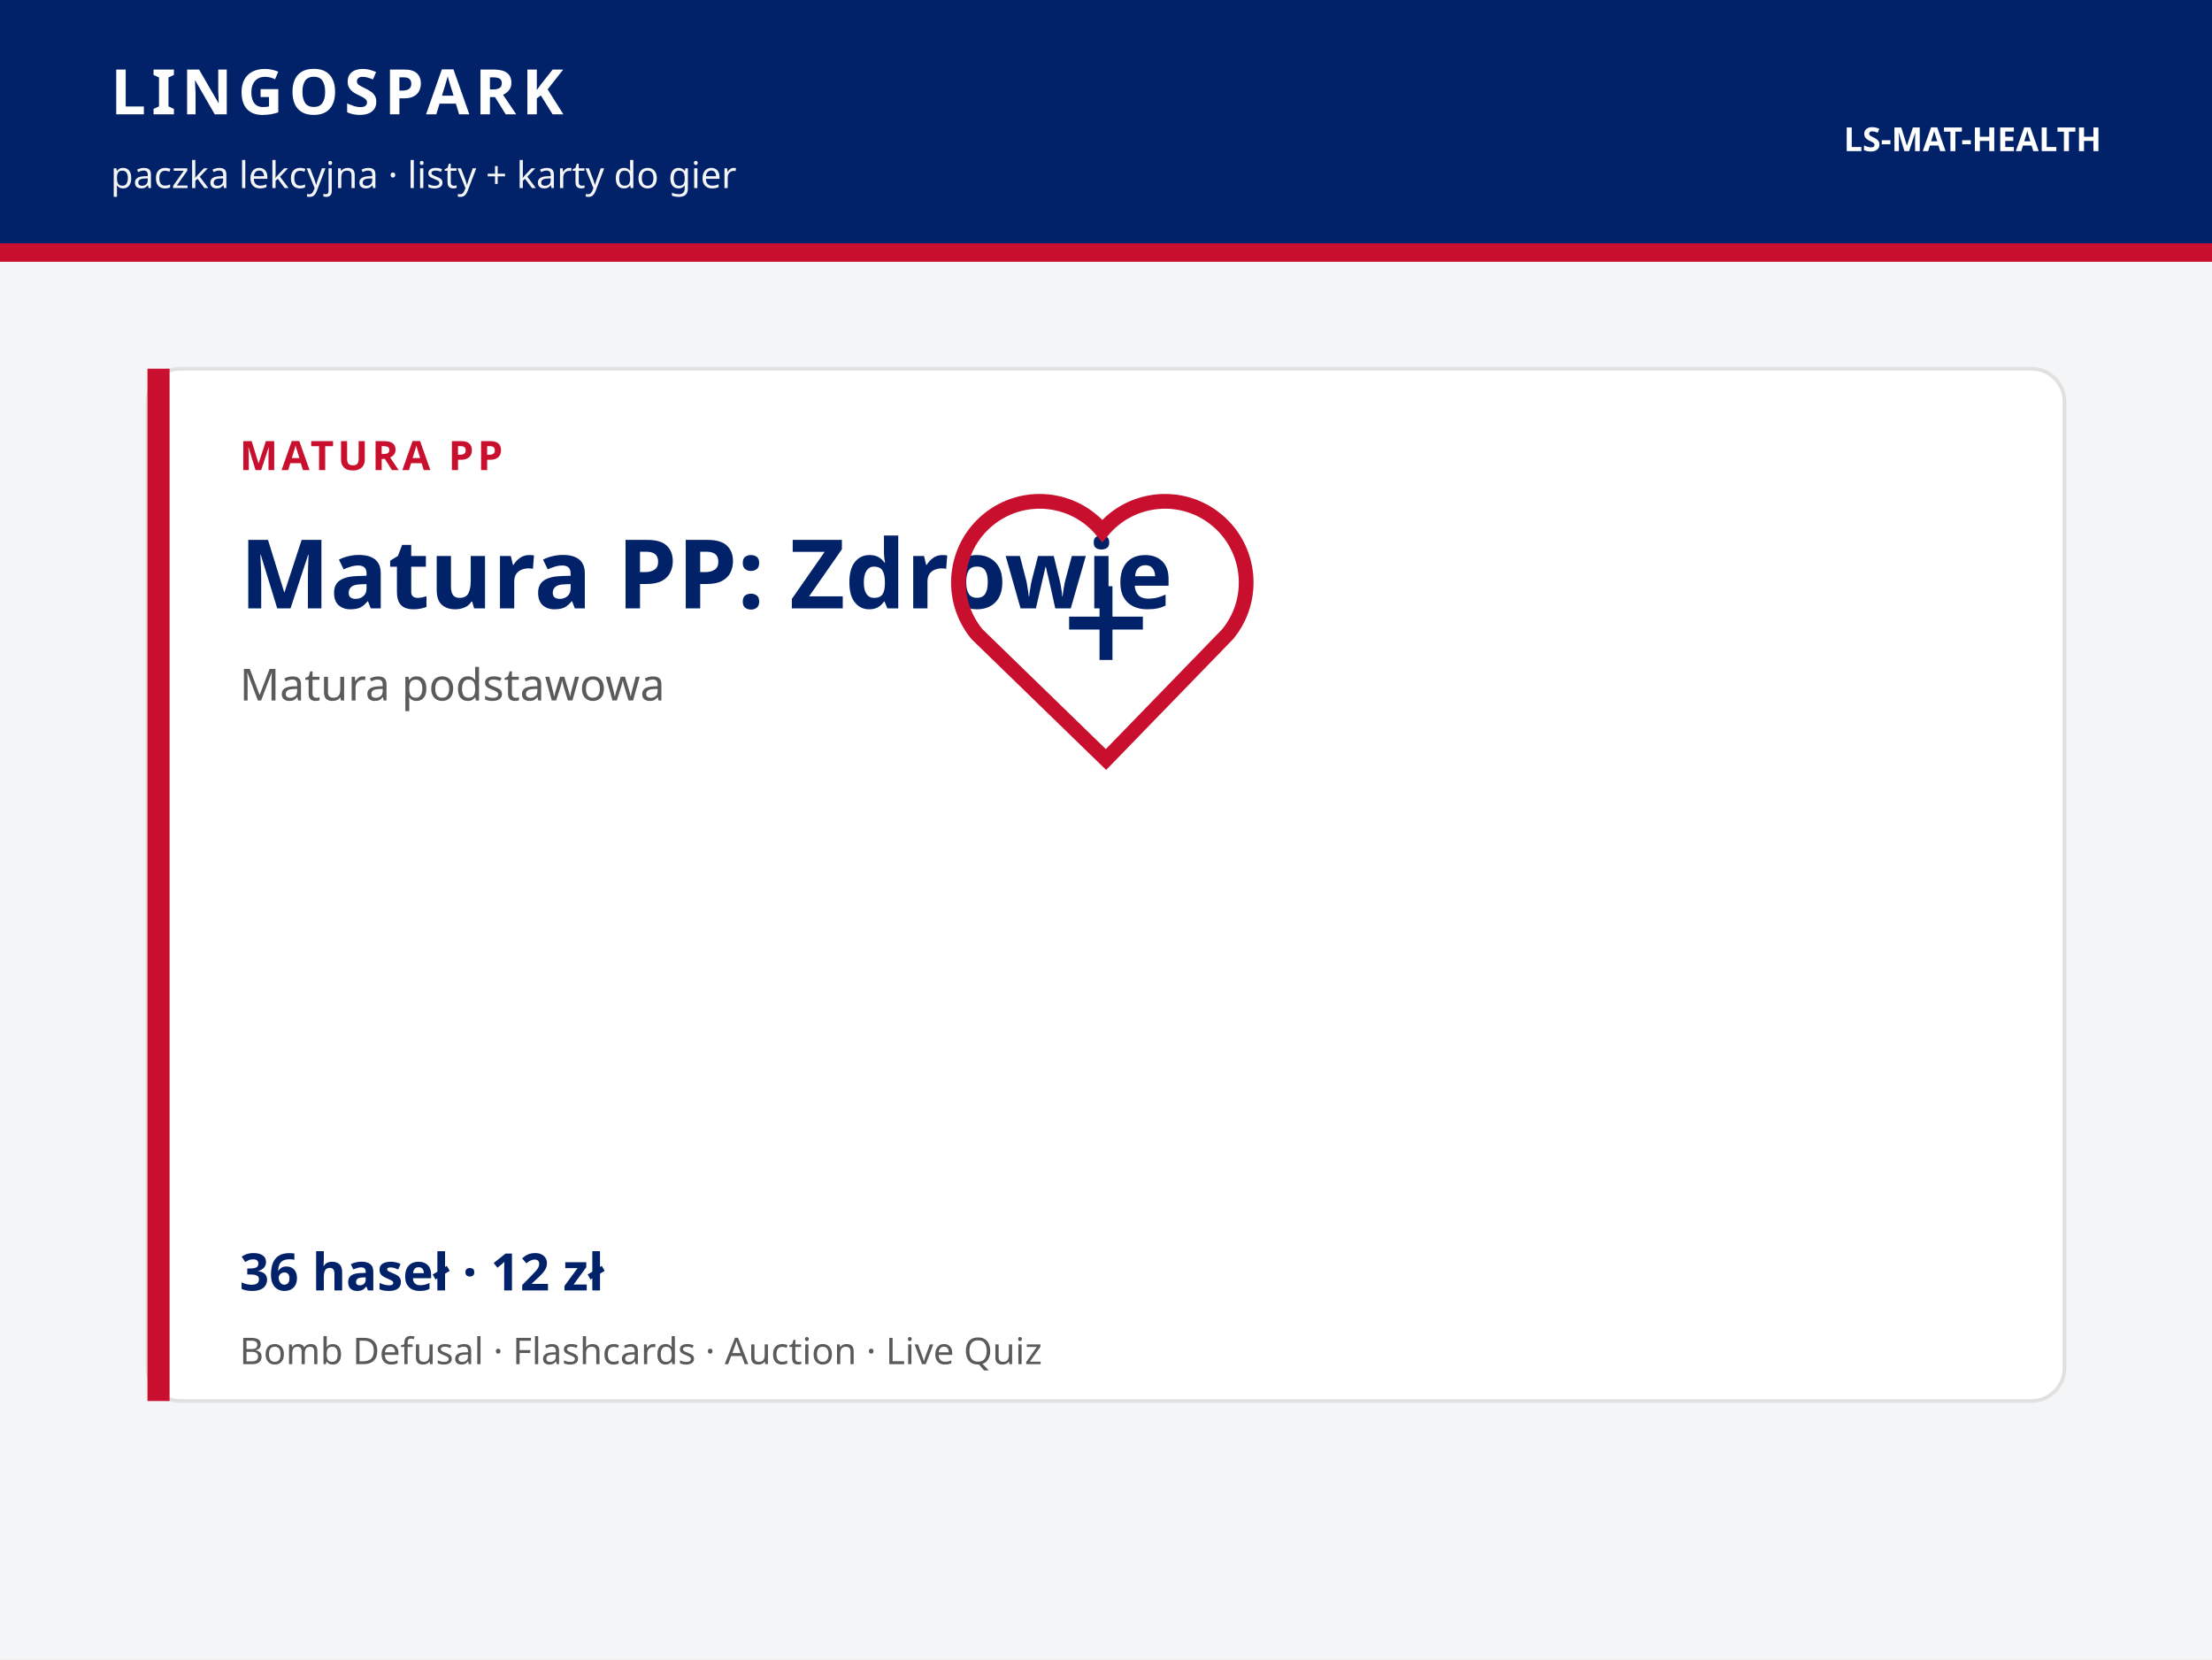
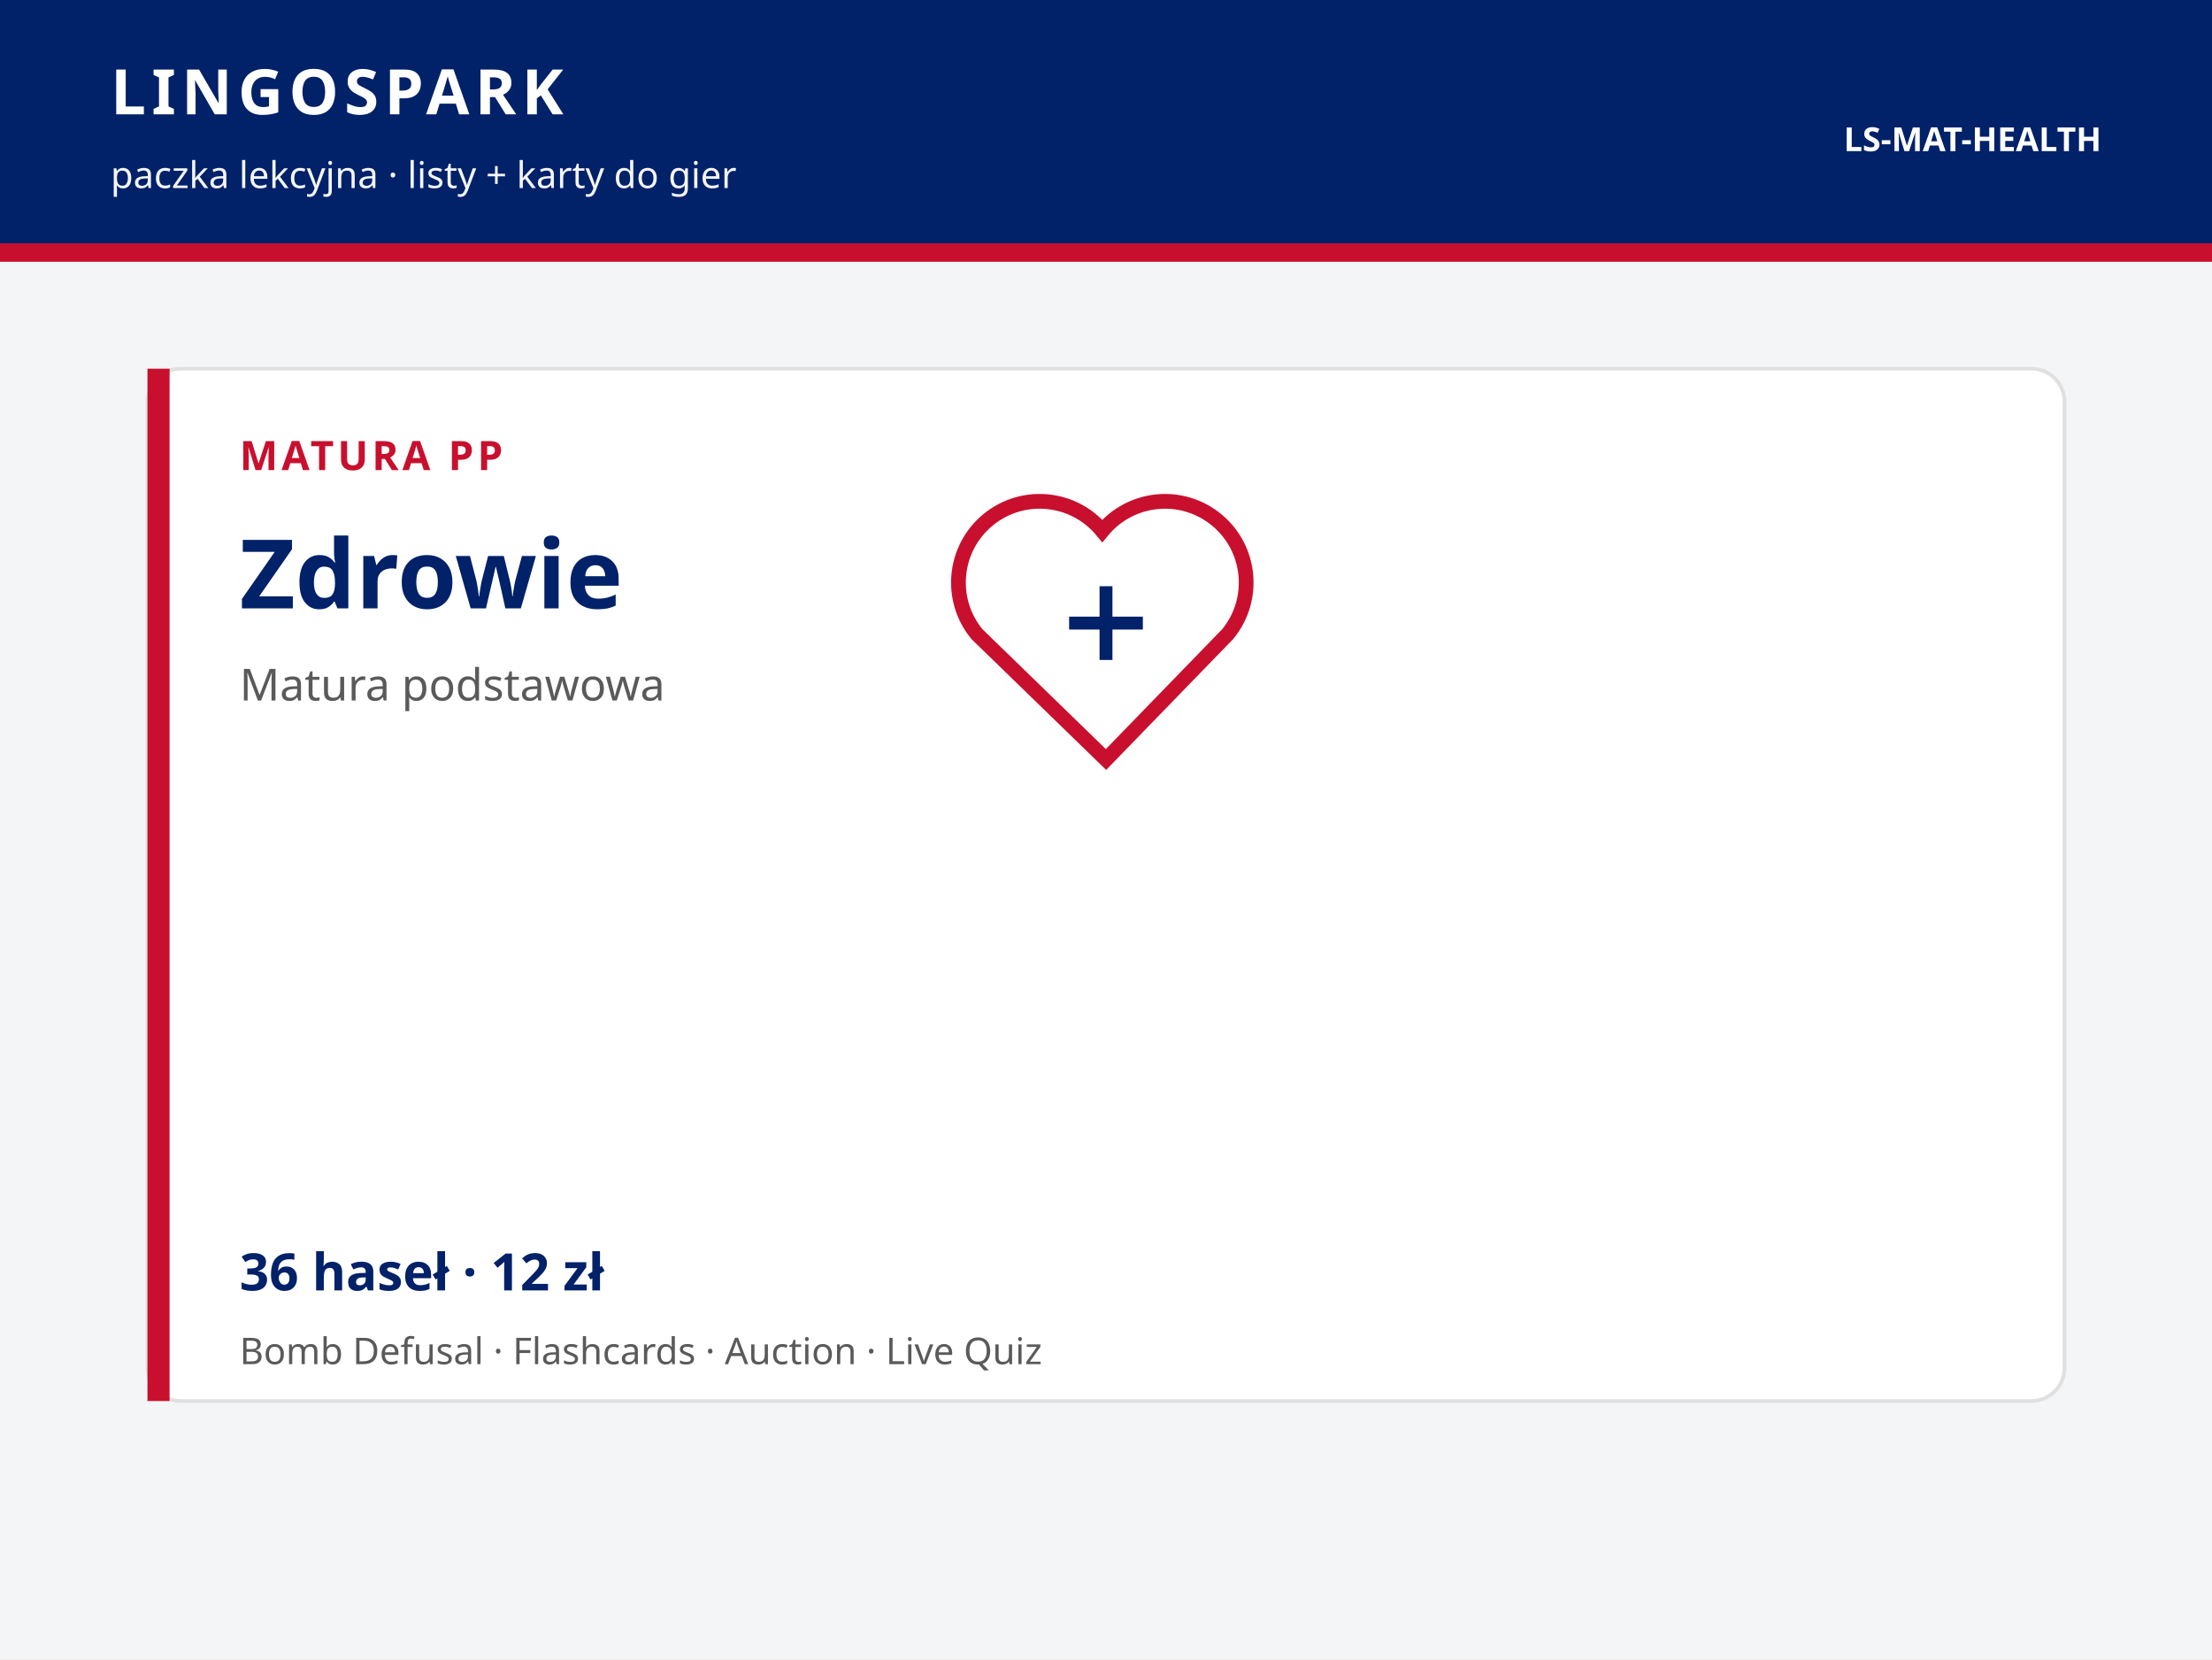
<svg xmlns="http://www.w3.org/2000/svg" viewBox="0 0 1200 900" width="1200" height="900">
  <rect width="1200" height="900" fill="#F4F5F7" />
  <rect width="1200" height="132" fill="#012169" />
  <text x="60" y="62" fill="#ffffff" font-family="Trebuchet MS, Segoe UI, sans-serif" font-size="34" font-weight="700" letter-spacing="3">LINGOSPARK</text>
  <text x="60" y="102" fill="#F4F5F7" font-family="Trebuchet MS, Segoe UI, sans-serif" font-size="20">paczka lekcyjna · listy + karty do gier</text>
  <text x="1140" y="82" text-anchor="end" fill="#ffffff" font-family="Trebuchet MS, Segoe UI, sans-serif" font-size="18" font-weight="700">LS-MAT-HEALTH</text>
  <rect y="132" width="1200" height="10" fill="#C8102E" />
  <rect x="80" y="200" width="1040" height="560" rx="18" fill="#ffffff" stroke="#E0E0E0" stroke-width="2" />
  <rect x="80" y="200" width="12" height="560" fill="#C8102E" />
  <text x="130" y="255" fill="#C8102E" font-family="Trebuchet MS, Segoe UI, sans-serif" font-size="22" font-weight="700" letter-spacing="2">MATURA PP</text>
-   <text x="130" y="330" fill="#012169" font-family="Trebuchet MS, Segoe UI, sans-serif" font-size="52" font-weight="700">Matura PP: Zdrowie</text>
+   <text x="130" y="330" fill="#012169" font-family="Trebuchet MS, Segoe UI, sans-serif" font-size="52" font-weight="700">Zdrowie</text>
  <text x="130" y="380" fill="#5A5A5A" font-family="Segoe UI, sans-serif" font-size="24">Matura podstawowa</text>
  <g fill="none" stroke="#C8102E" stroke-width="8">
    <path d="M600 412l-70-68a44 44 0 0168-56 44 44 0 0168 56z" />
    <path d="M600 318v40M580 338h40" stroke="#012169" stroke-width="7" />
  </g>
  <text x="130" y="700" fill="#012169" font-family="Trebuchet MS, Segoe UI, sans-serif" font-size="28" font-weight="700">36 haseł · 12 zł</text>
  <text x="130" y="740" fill="#5A5A5A" font-family="Segoe UI, sans-serif" font-size="20">Bomb Defusal · Flashcards · Auction · Live Quiz</text>
</svg>
